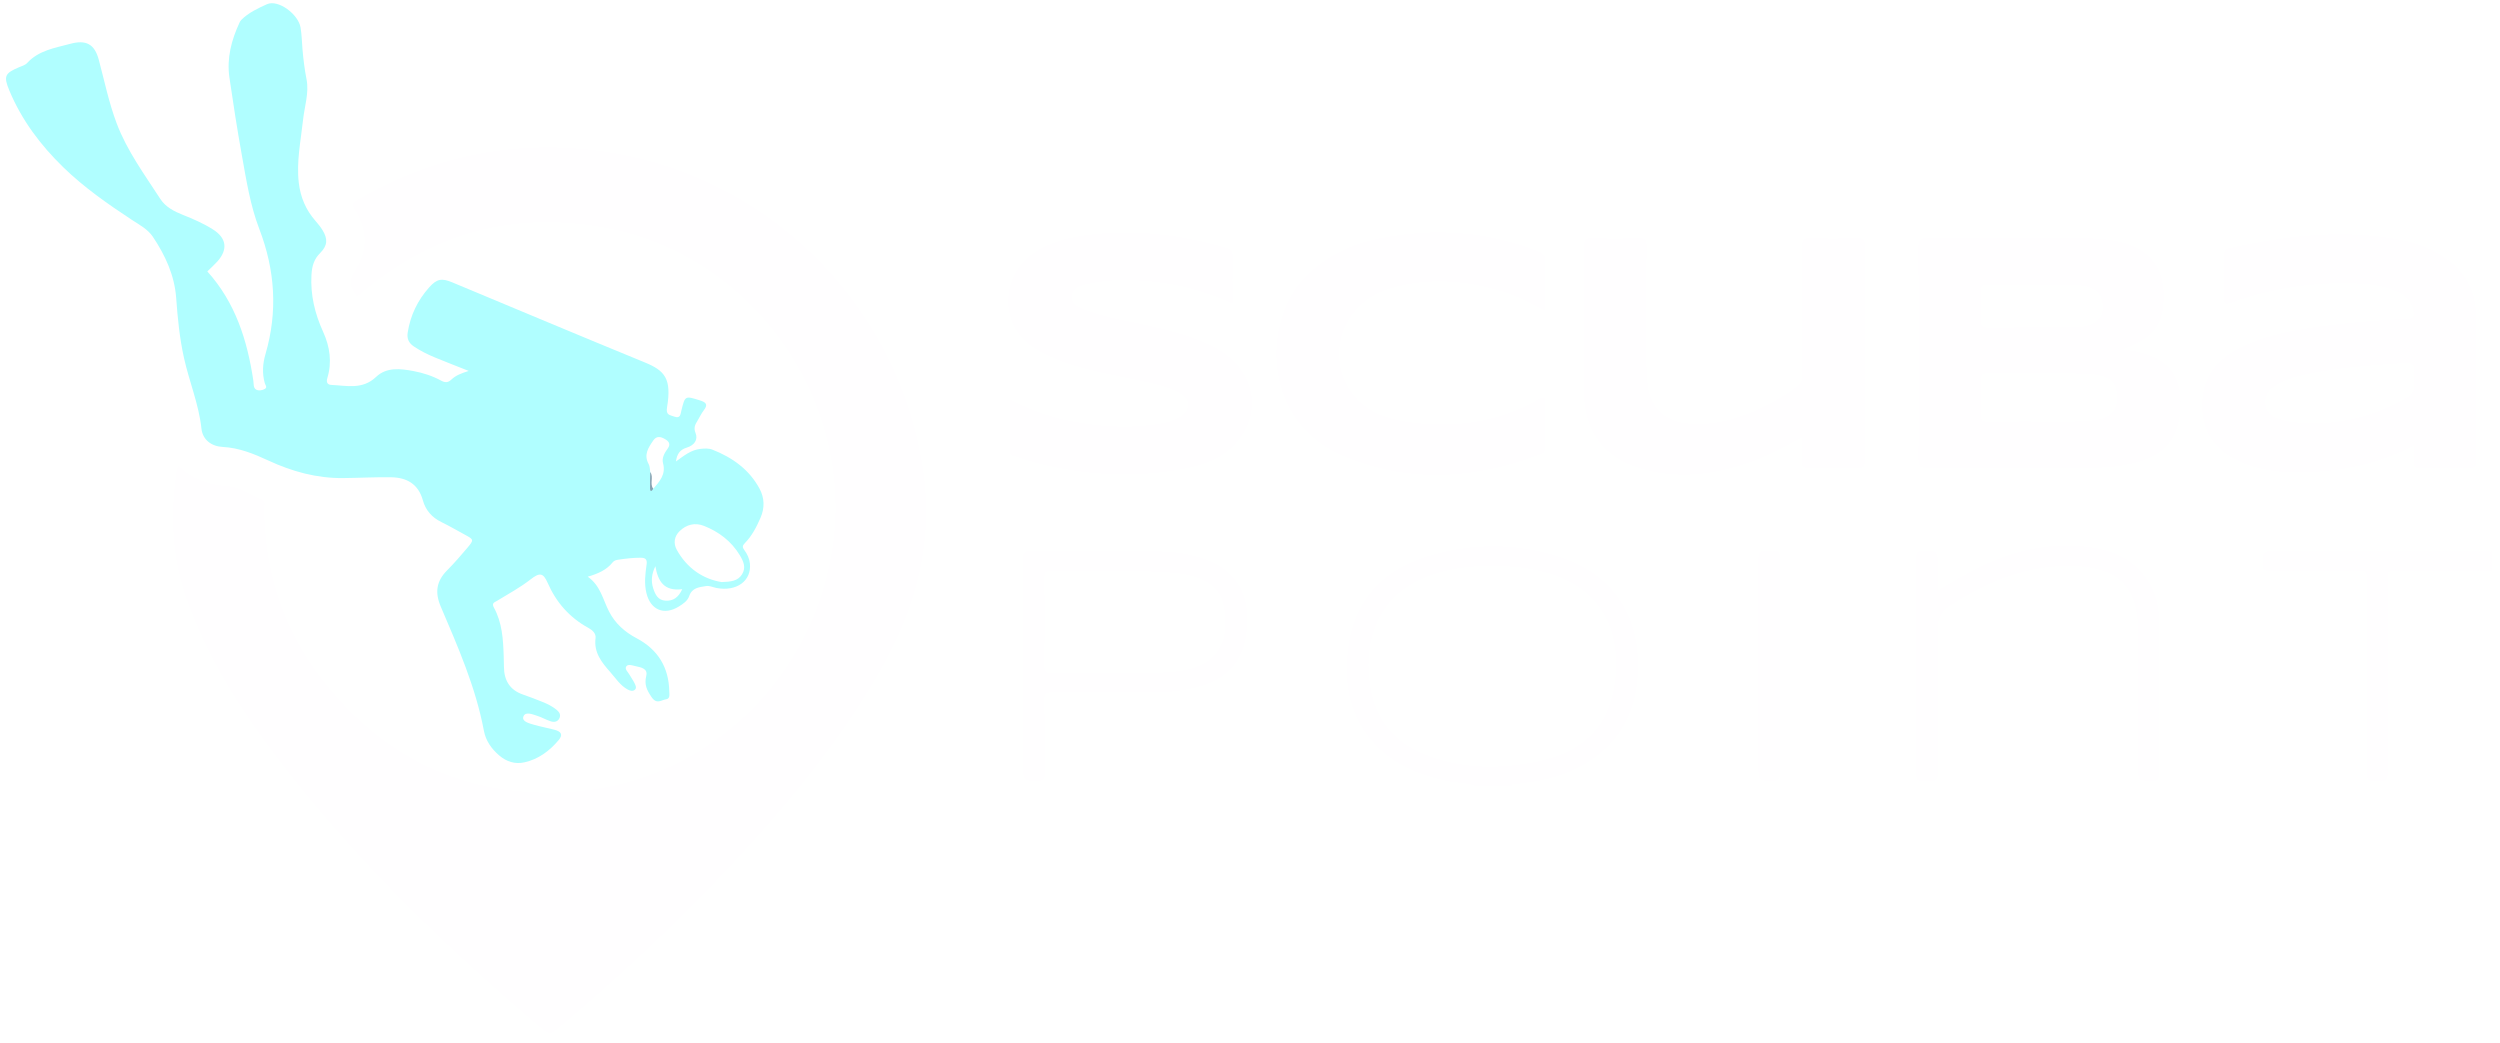
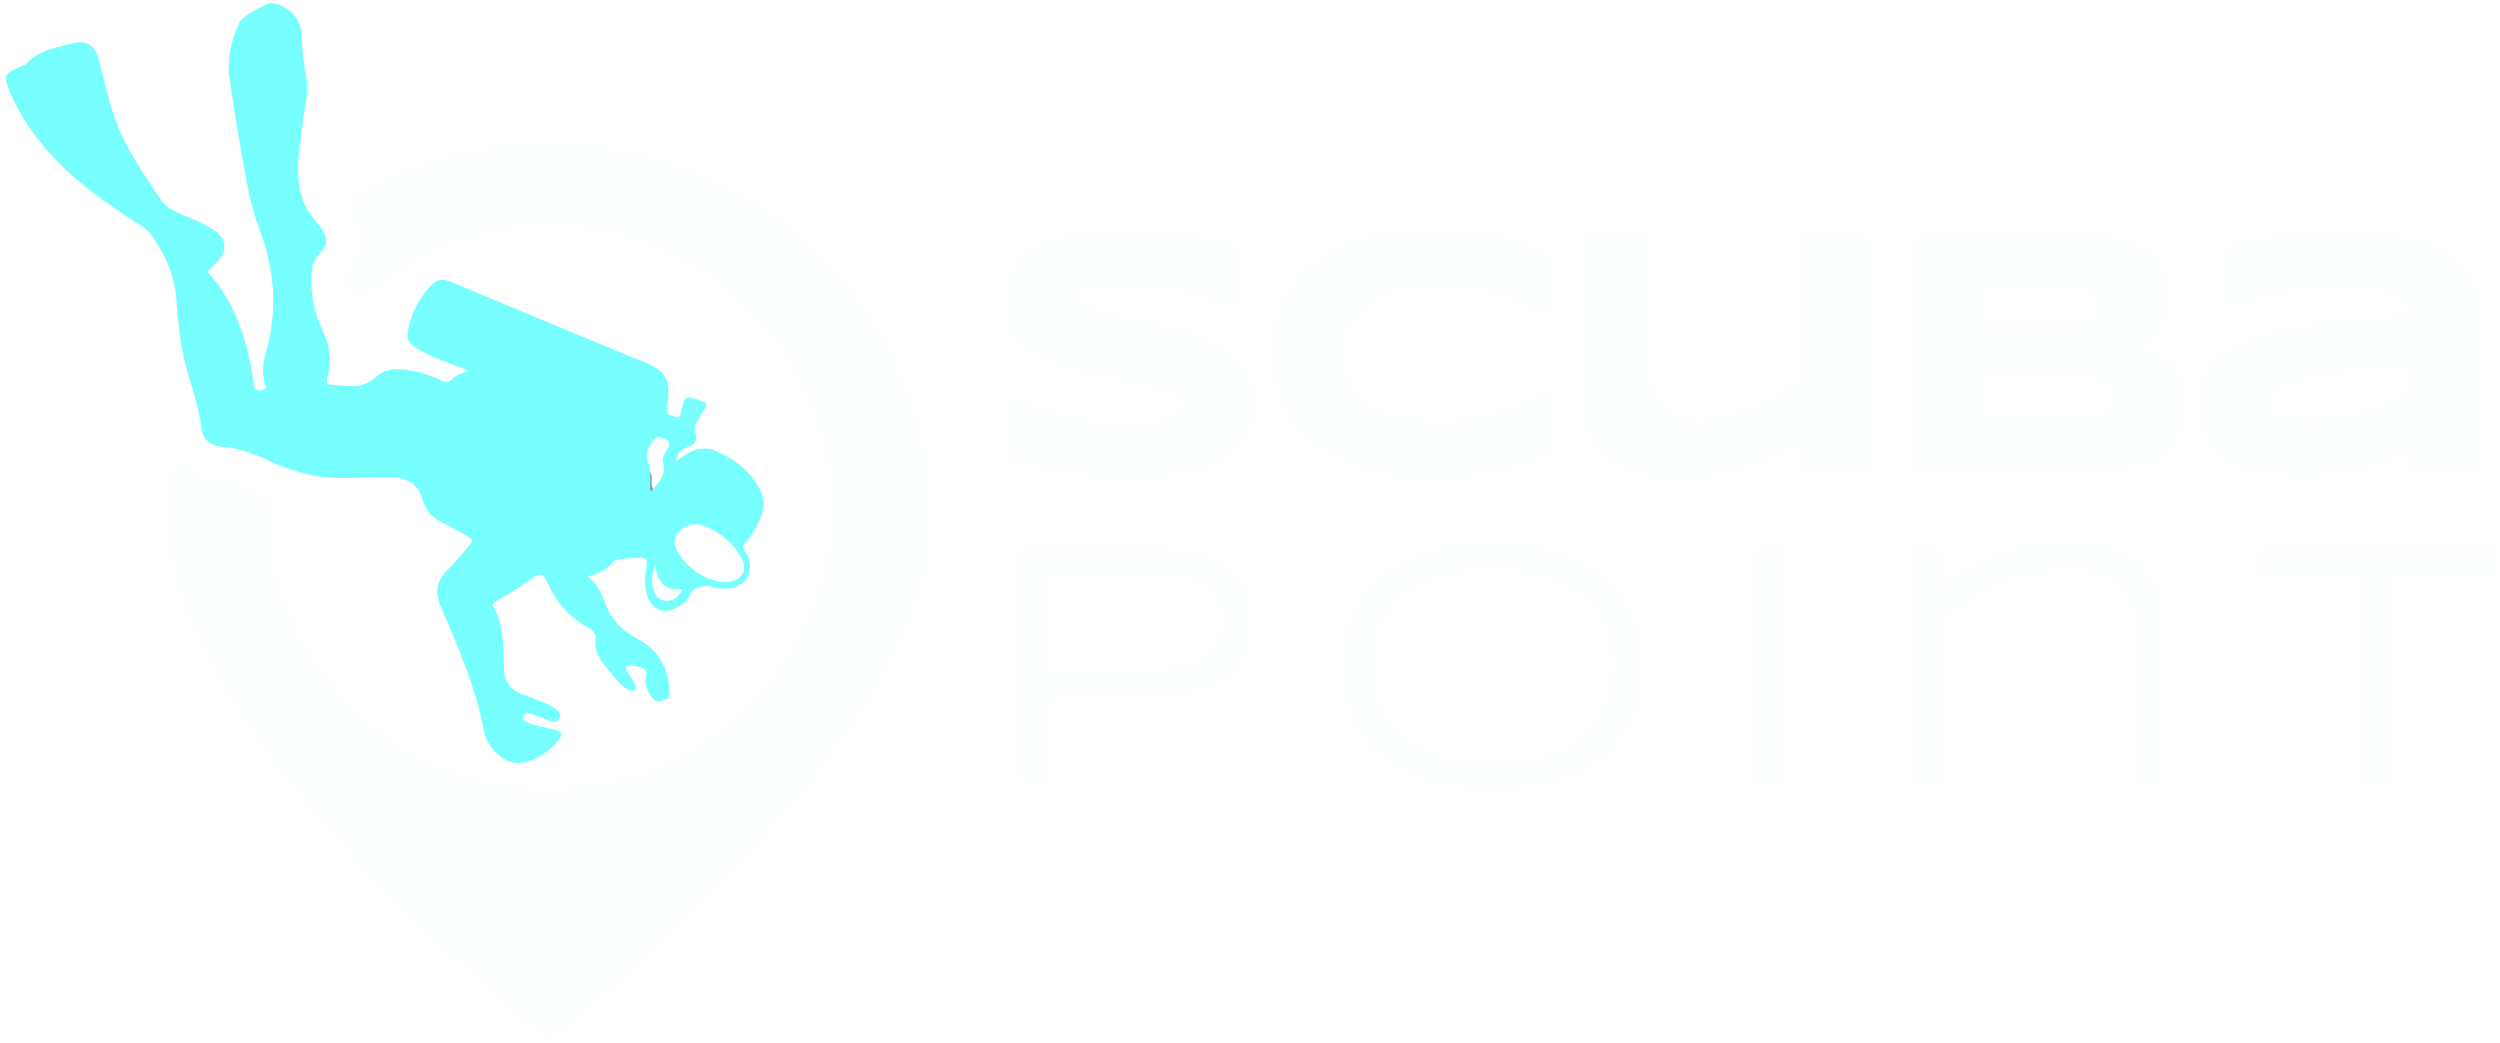
<svg xmlns="http://www.w3.org/2000/svg" version="1.1" id="Layer_1" x="0px" y="0px" viewBox="0 0 365.354 152.296" style="enable-background:new 0 0 365.354 152.296;" xml:space="preserve">
  <g>
-     <path style="fill:#FFFEFF;" d="M215.644,114.858c-1.293-0.52-2.693-0.429-4.032-0.703c-3.65-0.746-7.044-2.019-9.83-4.579   c-3.945-3.625-5.266-8.268-4.902-13.439c0.54-7.663,4.502-12.614,11.881-14.863c6.346-1.933,12.763-1.933,19.07,0.084   c8.513,2.723,12.345,9.565,11.424,18.368c-0.792,7.566-6.051,12.767-14.423,14.379c-1.289,0.248-2.603,0.365-3.906,0.543   c-0.405,0.166-0.83,0.052-1.244,0.086c-1.105,0.07-2.221-0.147-3.319,0.124C216.123,114.858,215.884,114.858,215.644,114.858z    M211.099,83.468c-4.692,1.179-8.421,3.552-10.193,8.317c-0.882,2.37-1.05,4.835-0.822,7.313c0.478,5.198,3.001,9.038,7.893,11.055   c5.454,2.249,11.122,2.32,16.808,1.121c7.106-1.499,10.842-5.633,11.358-12.829c0.49-6.828-2.413-12.344-9.549-14.592   c-2.732-0.86-5.534-1.141-8.377-1.153C215.815,82.681,213.434,82.882,211.099,83.468z" />
-     <path style="fill:#FFFEFF;" d="M363.996,80.59c0.081-0.003,0.163-0.007,0.244-0.01c0,0.959,0,1.918,0,2.877   c-5.099,0.021-10.197,0.043-15.296,0.064c0.078-0.83,0.764-0.644,1.23-0.658c2.066-0.06,4.134-0.022,6.201-0.026   c1.869-0.003,3.738-0.027,5.605,0.01c1.002,0.019,1.749-0.142,1.677-1.387C363.639,81.139,363.769,80.835,363.996,80.59z" />
-     <path style="fill:#FFFEFF;" d="M216.363,114.858c1.098-0.514,2.249-0.143,3.374-0.202c0.064,0.051,0.082,0.098,0.056,0.141   c-0.025,0.041-0.05,0.061-0.074,0.061C218.6,114.858,217.481,114.858,216.363,114.858z" />
-     <path style="fill:#FFFEFF;" d="M219.718,114.858c0.001-0.068,0.007-0.135,0.018-0.202c0.396-0.002,0.793-0.005,1.189-0.007   c-0.017,0.069-0.02,0.139-0.009,0.209C220.517,114.858,220.118,114.858,219.718,114.858z" />
-     <path style="fill:#FFFEFF;" d="M26.035,68.023c2.006,1.97,4.341,2.828,7.046,3.004c1.888,0.123,3.51,1.252,5.22,2.007   c0.579,0.255,0.307,0.766,0.309,1.156c0.051,9.154,2.663,17.512,8.215,24.779c8.966,11.736,20.937,17.513,35.721,16.817   c19.632-0.924,35.604-15.322,38.976-34.791c3.798-21.932-11.169-43.629-33.002-47.71c-13.144-2.456-24.919,0.606-35.24,9.15   c-0.338,0.28-0.677,0.557-1.018,0.833c-0.027,0.022-0.071,0.024-0.107,0.036c-1.187-1.708-1.192-2.252-0.168-3.908   c1.799-2.907,1.7-5.834-0.088-8.689c-0.469-0.749-0.43-1.044,0.358-1.5c10.864-6.288,22.511-8.789,34.976-7.203   c24.323,3.095,43.55,21.781,47.527,45.768c1.774,10.703-0.6,20.393-5.81,29.65c-4.566,8.112-10.134,15.492-16.226,22.49   c-9.616,11.047-20.175,21.128-31.38,30.549c-0.829,0.697-1.268,0.619-2.034-0.029c-14.483-12.26-28.064-25.399-39.493-40.619   c-5.119-6.818-9.584-14.022-12.484-22.118c-2.184-6.097-2.462-12.312-1.544-18.645C25.834,68.749,25.931,68.454,26.035,68.023z" />
-     <path style="fill:#FFFEFF;" d="M263.378,63.891c-2.434,1.296-4.647,2.545-7.03,3.432c-5.555,2.067-11.209,2.844-16.976,1.01   c-5.115-1.627-7.863-5.497-7.869-10.864c-0.008-7.148,0.012-14.296-0.02-21.443c-0.004-0.886,0.14-1.256,1.15-1.219   c2.313,0.085,4.631,0.067,6.945,0.006c0.85-0.022,1.055,0.234,1.05,1.062c-0.035,5.91-0.031,11.82-0.008,17.73   c0.004,1.034,0.076,2.08,0.249,3.098c0.538,3.17,2.614,4.9,5.939,5.202c3.441,0.313,6.628-0.547,9.735-1.884   c2.094-0.901,4.036-2.062,5.896-3.379c0.682-0.483,0.966-1.002,0.96-1.865c-0.04-6.229-0.001-12.459-0.044-18.688   c-0.007-0.951,0.167-1.317,1.212-1.28c2.353,0.083,4.711,0.051,7.066,0.011c0.688-0.012,0.868,0.202,0.867,0.875   c-0.019,10.622-0.019,21.244-0.001,31.865c0.001,0.61-0.135,0.82-0.783,0.81c-2.515-0.038-5.031-0.034-7.545-0.002   c-0.623,0.008-0.835-0.164-0.807-0.803C263.414,66.41,263.378,65.253,263.378,63.891z" />
-     <path style="fill:#FFFEFF;" d="M180.133,44.35c-3.818-1.688-7.594-2.793-11.541-3.186c-3.222-0.321-6.457-0.394-9.649,0.327   c-1.019,0.23-2.163,0.517-2.294,1.757c-0.138,1.312,1.052,1.695,1.99,2.055c3.177,1.218,6.556,1.655,9.848,2.431   c3.184,0.75,6.333,1.593,9.234,3.158c5.354,2.887,6.843,8.808,3.355,13.318c-1.833,2.37-4.407,3.522-7.22,4.121   c-7.345,1.564-14.662,1.228-21.927-0.57c-1.234-0.305-2.443-0.711-3.657-1.091c-0.318-0.1-0.704-0.138-0.701-0.655   c0.016-2.5,0.007-5,0.007-7.662c2.86,1.527,5.736,2.553,8.748,3.157c4.453,0.893,8.932,1.165,13.435,0.371   c0.826-0.146,1.624-0.389,2.378-0.767c0.79-0.396,1.438-0.96,1.491-1.877c0.056-0.962-0.648-1.495-1.413-1.904   c-1.709-0.913-3.594-1.275-5.46-1.682c-3.695-0.806-7.444-1.387-11.03-2.645c-1.732-0.608-3.397-1.347-4.922-2.399   c-5.076-3.499-4.194-10.685,0.253-13.625c2.426-1.604,5.155-2.295,7.98-2.65c6.833-0.858,13.517-0.045,20.1,1.875   c0.785,0.229,1.047,0.556,1.02,1.388C180.086,39.784,180.133,41.979,180.133,44.35z" />
-     <path style="fill:#FFFEFF;" d="M225.831,45.377c-2.155-1.083-4.142-2.159-6.308-2.811c-5.547-1.668-11.164-2.072-16.724-0.291   c-6.711,2.15-9.234,9.937-5.096,15.329c1.949,2.539,4.763,3.56,7.774,4.019c6.775,1.034,13.277,0.199,19.311-3.226   c0.966-0.548,1.083-0.313,1.058,0.653c-0.052,2.076-0.021,4.154-0.012,6.231c0.002,0.456-0.007,0.812-0.558,1.027   c-9.547,3.722-19.201,4.361-28.78,0.405c-12.272-5.067-11.892-19.843-5.874-26.095c3.054-3.173,6.832-4.936,11.045-5.783   c7.923-1.592,15.696-1.065,23.252,1.958c0.714,0.286,0.947,0.634,0.93,1.39C225.799,40.527,225.831,42.872,225.831,45.377z" />
-     <path style="fill:#FFFEFF;" d="M149.534,97.257c0-5.231,0.021-10.462-0.021-15.692c-0.007-0.856,0.247-1.05,1.067-1.044   c6.307,0.046,12.614,0.028,18.921,0.068c2.039,0.013,4.043,0.341,6.001,0.939c5.153,1.576,7.25,5.229,6.694,10.658   c-0.496,4.842-3.237,7.489-8.442,8.502c-1.724,0.336-3.468,0.515-5.231,0.51c-4.95-0.013-9.901,0.018-14.851-0.025   c-0.852-0.007-1.053,0.231-1.042,1.061c0.047,3.633-0.005,7.267,0.04,10.9c0.01,0.806-0.238,0.993-1.006,0.984   c-2.129-0.025-2.13,0.01-2.13-2.128C149.534,107.079,149.534,102.168,149.534,97.257z M169.131,98.305   c1.193-0.022,2.397-0.102,3.574-0.29c5.792-0.928,6.967-4.836,6.164-9.384c-0.336-1.906-1.497-3.215-3.273-3.976   c-1.371-0.587-2.815-0.853-4.293-0.968c-5.941-0.466-11.893-0.115-17.838-0.245c-0.73-0.016-0.831,0.272-0.828,0.901   c0.023,4.353,0.031,8.707-0.006,13.06c-0.006,0.739,0.182,0.945,0.925,0.933c2.795-0.044,5.59-0.018,8.386-0.018   C164.339,98.318,166.736,98.349,169.131,98.305z" />
-     <path style="fill:#FFFEFF;" d="M283.192,86.3c2.102-1.188,4.007-2.405,6.043-3.389c4.87-2.356,9.955-3.617,15.391-3.042   c3.605,0.381,6.849,1.531,9.049,4.662c1.307,1.86,1.848,3.98,1.858,6.209c0.036,7.431-0.006,14.862,0.038,22.293   c0.006,0.957-0.315,1.109-1.161,1.087c-1.939-0.051-1.94-0.009-1.94-1.938c0-6.712,0.035-13.424-0.01-20.136   c-0.042-6.257-2.908-9.076-9.152-9.322c-6.799-0.268-12.697,2.139-18.266,5.762c-1.442,0.938-1.919,1.989-1.893,3.692   c0.103,6.87,0.022,13.743,0.065,20.614c0.006,1.002-0.159,1.529-1.28,1.317c-0.309-0.058-0.643-0.048-0.956-0.001   c-0.768,0.116-0.92-0.226-0.918-0.938c0.021-10.587,0.02-21.174,0.002-31.762c-0.001-0.644,0.126-0.883,0.836-0.889   c2.294-0.017,2.294-0.051,2.294,2.196C283.192,83.861,283.192,85.006,283.192,86.3z" />
-     <path style="fill:#FFFEFF;" d="M363.996,80.59c0.027,2.63,0.027,2.63-2.606,2.63c-3.754,0-7.508-0.008-11.261,0.011   c-0.399,0.002-0.896-0.228-1.185,0.289c-0.001,9.741-0.018,19.483,0.02,29.224c0.004,1.046-0.198,1.579-1.338,1.36   c-0.154-0.03-0.322-0.027-0.478,0c-0.967,0.164-1.294-0.168-1.272-1.203c0.071-3.352,0.027-6.707,0.027-10.06   c0-6.108-0.019-12.217,0.022-18.325c0.006-0.883-0.191-1.134-1.105-1.123c-4.39,0.054-8.782,0.003-13.172,0.044   c-0.8,0.007-0.995-0.225-0.982-0.998c0.033-1.898-0.007-1.899,1.84-1.899c10.059,0,20.118-0.001,30.177,0.002   C363.121,80.541,363.559,80.573,363.996,80.59z" />
-     <path style="fill:#FFFEFF;" d="M260.107,97.261c0,5.231-0.026,10.462,0.024,15.692c0.009,0.967-0.28,1.2-1.202,1.169   c-1.943-0.064-1.944-0.014-1.944-1.959c0-10.102,0.021-20.205-0.029-30.307c-0.006-1.135,0.333-1.49,1.388-1.324   c0.234,0.037,0.483,0.036,0.717,0c0.828-0.127,1.074,0.186,1.067,1.036C260.087,86.799,260.107,92.03,260.107,97.261z" />
-     <path style="fill:#B0FEFF;" d="M30.301,39.668c4.105,4.552,5.847,10.08,6.724,15.975c0.067,0.449-0.029,1.055,0.419,1.298   c0.364,0.197,0.895,0.114,1.274-0.112c0.388-0.23,0.048-0.577-0.027-0.851c-0.395-1.428-0.304-2.819,0.11-4.24   c1.806-6.188,1.406-12.25-0.904-18.27c-1.33-3.466-1.901-7.159-2.556-10.804c-0.677-3.767-1.264-7.552-1.814-11.34   c-0.408-2.814,0.291-5.464,1.471-8.006c0.067-0.143,0.147-0.291,0.257-0.402c1.061-1.068,2.469-1.716,3.754-2.297   c1.656-0.749,4.589,1.475,4.913,3.391c0.179,1.058,0.194,2.143,0.286,3.215c0.126,1.465,0.304,2.913,0.59,4.367   c0.39,1.979-0.298,3.956-0.511,5.934c-0.328,3.046-0.978,6.068-0.625,9.161c0.242,2.121,1.03,3.996,2.45,5.604   c0.368,0.416,0.721,0.857,1.013,1.328c0.802,1.293,0.752,2.269-0.328,3.348c-0.912,0.911-1.205,1.906-1.278,3.193   c-0.167,2.96,0.497,5.684,1.706,8.339c0.988,2.169,1.314,4.434,0.612,6.755c-0.199,0.656,0.053,0.975,0.592,0.999   c2.253,0.101,4.539,0.726,6.534-1.172c1.518-1.444,3.54-1.216,5.466-0.853c1.418,0.267,2.78,0.71,4.048,1.403   c0.559,0.305,0.996,0.313,1.493-0.163c0.63-0.603,1.452-0.922,2.531-1.26c-1.805-0.716-3.384-1.323-4.946-1.97   c-1.067-0.442-2.102-0.955-3.068-1.602c-0.744-0.498-1.046-1.134-0.905-2.037c0.393-2.519,1.455-4.717,3.141-6.605   c1.118-1.252,1.834-1.37,3.368-0.73c9.374,3.907,18.734,7.846,28.131,11.697c2.941,1.205,3.957,2.381,3.263,6.552   c-0.19,1.143,0.351,1.116,1.023,1.36c0.934,0.34,0.926-0.292,1.071-0.881c0.54-2.196,0.538-2.151,2.683-1.488   c0.948,0.293,1.248,0.618,0.57,1.485c-0.365,0.467-0.602,1.032-0.921,1.537c-0.347,0.548-0.558,1.014-0.265,1.746   c0.396,0.988-0.164,1.805-1.304,2.151c-0.96,0.292-1.41,0.914-1.557,2.016c1.174-0.845,2.187-1.682,3.558-1.836   c0.611-0.069,1.225-0.106,1.775,0.111c2.896,1.141,5.342,2.869,6.864,5.666c0.744,1.367,0.796,2.82,0.169,4.271   c-0.589,1.361-1.263,2.676-2.316,3.741c-0.355,0.359-0.352,0.596-0.06,0.992c0.427,0.577,0.739,1.231,0.817,1.966   c0.269,2.538-1.95,4.148-4.906,3.574c-0.504-0.098-0.979-0.362-1.516-0.273c-1.012,0.169-2.034,0.226-2.46,1.487   c-0.226,0.668-0.883,1.117-1.503,1.5c-2.162,1.337-4.138,0.505-4.738-1.964c-0.339-1.396-0.174-2.779,0.025-4.162   c0.103-0.719-0.112-1.004-0.875-1.005c-1.085-0.001-2.151,0.122-3.216,0.28c-0.31,0.046-0.641,0.109-0.857,0.381   c-0.882,1.111-2.104,1.662-3.65,2.111c1.862,1.3,2.213,3.348,3.111,5.09c0.908,1.761,2.296,2.992,4.056,3.922   c3.073,1.624,4.68,4.234,4.745,7.738c0.008,0.438,0.157,1.083-0.47,1.167c-0.688,0.093-1.356,0.804-2.123-0.328   c-0.703-1.037-1.079-1.837-0.771-3.09c0.264-1.075-0.765-1.25-1.534-1.418c-0.45-0.098-1.092-0.348-1.366,0.004   c-0.315,0.404,0.234,0.844,0.455,1.245c0.23,0.419,0.527,0.803,0.732,1.232c0.147,0.307,0.366,0.713,0.016,0.987   c-0.299,0.234-0.691,0.116-1.019-0.063c-1.085-0.594-1.737-1.631-2.524-2.522c-1.25-1.417-2.442-2.858-2.17-4.978   c0.088-0.682-0.446-1.175-1.035-1.496c-2.764-1.511-4.714-3.726-5.977-6.616c-0.638-1.461-1.175-1.499-2.462-0.494   c-1.546,1.207-3.269,2.138-4.936,3.156c-0.338,0.206-0.812,0.307-0.45,0.965c1.21,2.2,1.359,4.637,1.436,7.08   c0.016,0.519,0.035,1.038,0.037,1.557c0.008,2.013,0.852,3.434,2.825,4.102c0.942,0.319,1.869,0.687,2.794,1.055   c0.742,0.295,1.457,0.65,2.08,1.161c0.402,0.33,0.655,0.736,0.397,1.253c-0.261,0.521-0.781,0.579-1.248,0.43   c-0.68-0.216-1.308-0.594-1.988-0.806c-0.695-0.216-1.743-0.689-2.023,0.123c-0.245,0.711,0.861,0.979,1.523,1.175   c0.992,0.293,2.018,0.469,3.019,0.735c1.031,0.275,1.263,0.745,0.616,1.515c-1.331,1.585-2.966,2.802-5.025,3.254   c-1.36,0.299-2.612-0.109-3.675-1.022c-1.122-0.963-1.951-2.14-2.225-3.598c-1.194-6.361-3.783-12.24-6.298-18.133   c-0.898-2.103-0.637-3.738,0.93-5.318c1.038-1.047,2.01-2.164,2.961-3.292c0.968-1.148,0.934-1.202-0.336-1.889   c-1.157-0.625-2.293-1.292-3.474-1.868c-1.381-0.674-2.304-1.73-2.704-3.181c-0.658-2.386-2.356-3.329-4.637-3.364   c-2.349-0.036-4.7,0.097-7.05,0.118c-3.821,0.034-7.41-0.954-10.853-2.548c-2.14-0.991-4.298-1.878-6.71-2.003   c-1.666-0.087-2.931-1.064-3.104-2.667c-0.385-3.57-1.779-6.859-2.548-10.315c-0.644-2.894-0.932-5.823-1.145-8.769   c-0.24-3.317-1.587-6.233-3.401-8.951c-0.749-1.122-1.96-1.747-3.055-2.468c-3.537-2.331-7.006-4.745-10.054-7.71   c-3.322-3.233-6.065-6.88-7.862-11.181c-0.887-2.123-0.683-2.547,1.416-3.434c0.402-0.17,0.883-0.298,1.158-0.6   c1.708-1.869,4.076-2.212,6.329-2.82c2.285-0.616,3.535,0.022,4.153,2.321c0.836,3.113,1.473,6.275,2.618,9.307   c1.526,4.04,4.073,7.48,6.386,11.054c0.75,1.158,1.997,1.807,3.28,2.316c1.52,0.603,3.018,1.254,4.406,2.132   c1.977,1.25,2.22,2.919,0.652,4.674C31.323,38.706,30.815,39.159,30.301,39.668z M108.442,83.935   c0.622-0.999,0.207-1.91-0.323-2.788c-1.242-2.059-3.067-3.439-5.263-4.302c-1.285-0.505-2.538-0.196-3.531,0.768   c-0.799,0.776-0.942,1.802-0.413,2.751c1.506,2.705,3.839,4.258,6.546,4.701C106.845,85.02,107.838,84.903,108.442,83.935z    M95.111,70.743c0.026,0.26-0.19,0.683,0.356,0.687c0.932-1.073,1.878-2.094,1.427-3.752c-0.198-0.726,0.214-1.495,0.671-2.103   c0.537-0.715,0.124-1.119-0.415-1.426c-0.566-0.322-1.191-0.491-1.671,0.208c-0.727,1.058-1.441,2.1-0.68,3.471   c0.182,0.328,0.16,0.769,0.231,1.158C95.181,69.568,95.052,70.161,95.111,70.743z M95.778,82.745   c-0.536,1.089-0.672,2.147-0.314,3.244c0.294,0.901,0.691,1.736,1.807,1.796c1.108,0.059,1.872-0.461,2.434-1.682   C97.021,86.447,96.147,84.912,95.778,82.745z" />
+     <path style="fill:#FBFFFF;" d="M215.644,114.858c-1.293-0.52-2.693-0.429-4.032-0.703c-3.65-0.746-7.044-2.019-9.83-4.579   c-3.945-3.625-5.266-8.268-4.902-13.439c0.54-7.663,4.502-12.614,11.881-14.863c6.346-1.933,12.763-1.933,19.07,0.084   c8.513,2.723,12.345,9.565,11.424,18.368c-0.792,7.566-6.051,12.767-14.423,14.379c-1.289,0.248-2.603,0.365-3.906,0.543   c-0.405,0.166-0.83,0.052-1.244,0.086c-1.105,0.07-2.221-0.147-3.319,0.124C216.123,114.858,215.884,114.858,215.644,114.858z    M211.099,83.468c-4.692,1.179-8.421,3.552-10.193,8.317c-0.882,2.37-1.05,4.835-0.822,7.313c0.478,5.198,3.001,9.038,7.893,11.055   c5.454,2.249,11.122,2.32,16.808,1.121c7.106-1.499,10.842-5.633,11.358-12.829c0.49-6.828-2.413-12.344-9.549-14.592   c-2.732-0.86-5.534-1.141-8.377-1.153C215.815,82.681,213.434,82.882,211.099,83.468z" />
+     <path style="fill:#FBFFFF;" d="M363.996,80.59c0.081-0.003,0.163-0.007,0.244-0.01c0,0.959,0,1.918,0,2.877   c-5.099,0.021-10.197,0.043-15.296,0.064c0.078-0.83,0.764-0.644,1.23-0.658c2.066-0.06,4.134-0.022,6.201-0.026   c1.869-0.003,3.738-0.027,5.605,0.01c1.002,0.019,1.749-0.142,1.677-1.387C363.639,81.139,363.769,80.835,363.996,80.59z" />
+     <path style="fill:#FBFFFF;" d="M216.363,114.858c1.098-0.514,2.249-0.143,3.374-0.202c0.064,0.051,0.082,0.098,0.056,0.141   c-0.025,0.041-0.05,0.061-0.074,0.061C218.6,114.858,217.481,114.858,216.363,114.858z" />
+     <path style="fill:#FBFFFF;" d="M219.718,114.858c0.001-0.068,0.007-0.135,0.018-0.202c0.396-0.002,0.793-0.005,1.189-0.007   c-0.017,0.069-0.02,0.139-0.009,0.209C220.517,114.858,220.118,114.858,219.718,114.858z" />
+     <path style="fill:#FBFFFF;" d="M26.035,68.023c2.006,1.97,4.341,2.828,7.046,3.004c1.888,0.123,3.51,1.252,5.22,2.007   c0.579,0.255,0.307,0.766,0.309,1.156c0.051,9.154,2.663,17.512,8.215,24.779c8.966,11.736,20.937,17.513,35.721,16.817   c19.632-0.924,35.604-15.322,38.976-34.791c3.798-21.932-11.169-43.629-33.002-47.71c-13.144-2.456-24.919,0.606-35.24,9.15   c-0.338,0.28-0.677,0.557-1.018,0.833c-0.027,0.022-0.071,0.024-0.107,0.036c-1.187-1.708-1.192-2.252-0.168-3.908   c1.799-2.907,1.7-5.834-0.088-8.689c-0.469-0.749-0.43-1.044,0.358-1.5c10.864-6.288,22.511-8.789,34.976-7.203   c24.323,3.095,43.55,21.781,47.527,45.768c1.774,10.703-0.6,20.393-5.81,29.65c-4.566,8.112-10.134,15.492-16.226,22.49   c-9.616,11.047-20.175,21.128-31.38,30.549c-0.829,0.697-1.268,0.619-2.034-0.029c-14.483-12.26-28.064-25.399-39.493-40.619   c-5.119-6.818-9.584-14.022-12.484-22.118c-2.184-6.097-2.462-12.312-1.544-18.645C25.834,68.749,25.931,68.454,26.035,68.023z" />
+     <path style="fill:#FBFFFF;" d="M263.378,63.891c-2.434,1.296-4.647,2.545-7.03,3.432c-5.555,2.067-11.209,2.844-16.976,1.01   c-5.115-1.627-7.863-5.497-7.869-10.864c-0.008-7.148,0.012-14.296-0.02-21.443c-0.004-0.886,0.14-1.256,1.15-1.219   c2.313,0.085,4.631,0.067,6.945,0.006c0.85-0.022,1.055,0.234,1.05,1.062c-0.035,5.91-0.031,11.82-0.008,17.73   c0.004,1.034,0.076,2.08,0.249,3.098c0.538,3.17,2.614,4.9,5.939,5.202c3.441,0.313,6.628-0.547,9.735-1.884   c2.094-0.901,4.036-2.062,5.896-3.379c0.682-0.483,0.966-1.002,0.96-1.865c-0.04-6.229-0.001-12.459-0.044-18.688   c-0.007-0.951,0.167-1.317,1.212-1.28c2.353,0.083,4.711,0.051,7.066,0.011c0.688-0.012,0.868,0.202,0.867,0.875   c-0.019,10.622-0.019,21.244-0.001,31.865c0.001,0.61-0.135,0.82-0.783,0.81c-2.515-0.038-5.031-0.034-7.545-0.002   c-0.623,0.008-0.835-0.164-0.807-0.803C263.414,66.41,263.378,65.253,263.378,63.891z" />
+     <path style="fill:#FBFFFF;" d="M180.133,44.35c-3.818-1.688-7.594-2.793-11.541-3.186c-3.222-0.321-6.457-0.394-9.649,0.327   c-1.019,0.23-2.163,0.517-2.294,1.757c-0.138,1.312,1.052,1.695,1.99,2.055c3.177,1.218,6.556,1.655,9.848,2.431   c3.184,0.75,6.333,1.593,9.234,3.158c5.354,2.887,6.843,8.808,3.355,13.318c-1.833,2.37-4.407,3.522-7.22,4.121   c-7.345,1.564-14.662,1.228-21.927-0.57c-1.234-0.305-2.443-0.711-3.657-1.091c-0.318-0.1-0.704-0.138-0.701-0.655   c0.016-2.5,0.007-5,0.007-7.662c2.86,1.527,5.736,2.553,8.748,3.157c4.453,0.893,8.932,1.165,13.435,0.371   c0.826-0.146,1.624-0.389,2.378-0.767c0.79-0.396,1.438-0.96,1.491-1.877c0.056-0.962-0.648-1.495-1.413-1.904   c-1.709-0.913-3.594-1.275-5.46-1.682c-3.695-0.806-7.444-1.387-11.03-2.645c-1.732-0.608-3.397-1.347-4.922-2.399   c-5.076-3.499-4.194-10.685,0.253-13.625c2.426-1.604,5.155-2.295,7.98-2.65c6.833-0.858,13.517-0.045,20.1,1.875   c0.785,0.229,1.047,0.556,1.02,1.388C180.086,39.784,180.133,41.979,180.133,44.35z" />
+     <path style="fill:#FBFFFF;" d="M225.831,45.377c-2.155-1.083-4.142-2.159-6.308-2.811c-5.547-1.668-11.164-2.072-16.724-0.291   c-6.711,2.15-9.234,9.937-5.096,15.329c1.949,2.539,4.763,3.56,7.774,4.019c6.775,1.034,13.277,0.199,19.311-3.226   c0.966-0.548,1.083-0.313,1.058,0.653c-0.052,2.076-0.021,4.154-0.012,6.231c0.002,0.456-0.007,0.812-0.558,1.027   c-9.547,3.722-19.201,4.361-28.78,0.405c-12.272-5.067-11.892-19.843-5.874-26.095c3.054-3.173,6.832-4.936,11.045-5.783   c7.923-1.592,15.696-1.065,23.252,1.958c0.714,0.286,0.947,0.634,0.93,1.39C225.799,40.527,225.831,42.872,225.831,45.377z" />
+     <path style="fill:#FBFFFF;" d="M149.534,97.257c0-5.231,0.021-10.462-0.021-15.692c-0.007-0.856,0.247-1.05,1.067-1.044   c6.307,0.046,12.614,0.028,18.921,0.068c2.039,0.013,4.043,0.341,6.001,0.939c5.153,1.576,7.25,5.229,6.694,10.658   c-0.496,4.842-3.237,7.489-8.442,8.502c-1.724,0.336-3.468,0.515-5.231,0.51c-4.95-0.013-9.901,0.018-14.851-0.025   c-0.852-0.007-1.053,0.231-1.042,1.061c0.047,3.633-0.005,7.267,0.04,10.9c0.01,0.806-0.238,0.993-1.006,0.984   c-2.129-0.025-2.13,0.01-2.13-2.128C149.534,107.079,149.534,102.168,149.534,97.257z M169.131,98.305   c1.193-0.022,2.397-0.102,3.574-0.29c5.792-0.928,6.967-4.836,6.164-9.384c-0.336-1.906-1.497-3.215-3.273-3.976   c-1.371-0.587-2.815-0.853-4.293-0.968c-5.941-0.466-11.893-0.115-17.838-0.245c-0.73-0.016-0.831,0.272-0.828,0.901   c0.023,4.353,0.031,8.707-0.006,13.06c-0.006,0.739,0.182,0.945,0.925,0.933c2.795-0.044,5.59-0.018,8.386-0.018   C164.339,98.318,166.736,98.349,169.131,98.305z" />
+     <path style="fill:#FBFFFF;" d="M283.192,86.3c2.102-1.188,4.007-2.405,6.043-3.389c4.87-2.356,9.955-3.617,15.391-3.042   c3.605,0.381,6.849,1.531,9.049,4.662c1.307,1.86,1.848,3.98,1.858,6.209c0.036,7.431-0.006,14.862,0.038,22.293   c0.006,0.957-0.315,1.109-1.161,1.087c-1.939-0.051-1.94-0.009-1.94-1.938c0-6.712,0.035-13.424-0.01-20.136   c-0.042-6.257-2.908-9.076-9.152-9.322c-6.799-0.268-12.697,2.139-18.266,5.762c-1.442,0.938-1.919,1.989-1.893,3.692   c0.103,6.87,0.022,13.743,0.065,20.614c0.006,1.002-0.159,1.529-1.28,1.317c-0.309-0.058-0.643-0.048-0.956-0.001   c-0.768,0.116-0.92-0.226-0.918-0.938c0.021-10.587,0.02-21.174,0.002-31.762c-0.001-0.644,0.126-0.883,0.836-0.889   c2.294-0.017,2.294-0.051,2.294,2.196C283.192,83.861,283.192,85.006,283.192,86.3z" />
+     <path style="fill:#FBFFFF;" d="M363.996,80.59c0.027,2.63,0.027,2.63-2.606,2.63c-3.754,0-7.508-0.008-11.261,0.011   c-0.399,0.002-0.896-0.228-1.185,0.289c-0.001,9.741-0.018,19.483,0.02,29.224c0.004,1.046-0.198,1.579-1.338,1.36   c-0.154-0.03-0.322-0.027-0.478,0c-0.967,0.164-1.294-0.168-1.272-1.203c0.071-3.352,0.027-6.707,0.027-10.06   c0-6.108-0.019-12.217,0.022-18.325c0.006-0.883-0.191-1.134-1.105-1.123c-4.39,0.054-8.782,0.003-13.172,0.044   c-0.8,0.007-0.995-0.225-0.982-0.998c0.033-1.898-0.007-1.899,1.84-1.899c10.059,0,20.118-0.001,30.177,0.002   C363.121,80.541,363.559,80.573,363.996,80.59z" />
+     <path style="fill:#FBFFFF;" d="M260.107,97.261c0,5.231-0.026,10.462,0.024,15.692c0.009,0.967-0.28,1.2-1.202,1.169   c-1.943-0.064-1.944-0.014-1.944-1.959c0-10.102,0.021-20.205-0.029-30.307c-0.006-1.135,0.333-1.49,1.388-1.324   c0.234,0.037,0.483,0.036,0.717,0c0.828-0.127,1.074,0.186,1.067,1.036C260.087,86.799,260.107,92.03,260.107,97.261z" />
+     <path style="fill:#77FFFF;" d="M30.301,39.668c4.105,4.552,5.847,10.08,6.724,15.975c0.067,0.449-0.029,1.055,0.419,1.298   c0.364,0.197,0.895,0.114,1.274-0.112c0.388-0.23,0.048-0.577-0.027-0.851c-0.395-1.428-0.304-2.819,0.11-4.24   c1.806-6.188,1.406-12.25-0.904-18.27c-1.33-3.466-1.901-7.159-2.556-10.804c-0.677-3.767-1.264-7.552-1.814-11.34   c-0.408-2.814,0.291-5.464,1.471-8.006c0.067-0.143,0.147-0.291,0.257-0.402c1.061-1.068,2.469-1.716,3.754-2.297   c1.656-0.749,4.589,1.475,4.913,3.391c0.179,1.058,0.194,2.143,0.286,3.215c0.126,1.465,0.304,2.913,0.59,4.367   c0.39,1.979-0.298,3.956-0.511,5.934c-0.328,3.046-0.978,6.068-0.625,9.161c0.242,2.121,1.03,3.996,2.45,5.604   c0.368,0.416,0.721,0.857,1.013,1.328c0.802,1.293,0.752,2.269-0.328,3.348c-0.912,0.911-1.205,1.906-1.278,3.193   c-0.167,2.96,0.497,5.684,1.706,8.339c0.988,2.169,1.314,4.434,0.612,6.755c-0.199,0.656,0.053,0.975,0.592,0.999   c2.253,0.101,4.539,0.726,6.534-1.172c1.518-1.444,3.54-1.216,5.466-0.853c1.418,0.267,2.78,0.71,4.048,1.403   c0.559,0.305,0.996,0.313,1.493-0.163c0.63-0.603,1.452-0.922,2.531-1.26c-1.805-0.716-3.384-1.323-4.946-1.97   c-1.067-0.442-2.102-0.955-3.068-1.602c-0.744-0.498-1.046-1.134-0.905-2.037c0.393-2.519,1.455-4.717,3.141-6.605   c1.118-1.252,1.834-1.37,3.368-0.73c9.374,3.907,18.734,7.846,28.131,11.697c2.941,1.205,3.957,2.381,3.263,6.552   c-0.19,1.143,0.351,1.116,1.023,1.36c0.934,0.34,0.926-0.292,1.071-0.881c0.54-2.196,0.538-2.151,2.683-1.488   c0.948,0.293,1.248,0.618,0.57,1.485c-0.365,0.467-0.602,1.032-0.921,1.537c-0.347,0.548-0.558,1.014-0.265,1.746   c0.396,0.988-0.164,1.805-1.304,2.151c-0.96,0.292-1.41,0.914-1.557,2.016c1.174-0.845,2.187-1.682,3.558-1.836   c0.611-0.069,1.225-0.106,1.775,0.111c2.896,1.141,5.342,2.869,6.864,5.666c0.744,1.367,0.796,2.82,0.169,4.271   c-0.589,1.361-1.263,2.676-2.316,3.741c-0.355,0.359-0.352,0.596-0.06,0.992c0.427,0.577,0.739,1.231,0.817,1.966   c0.269,2.538-1.95,4.148-4.906,3.574c-0.504-0.098-0.979-0.362-1.516-0.273c-1.012,0.169-2.034,0.226-2.46,1.487   c-0.226,0.668-0.883,1.117-1.503,1.5c-2.162,1.337-4.138,0.505-4.738-1.964c-0.339-1.396-0.174-2.779,0.025-4.162   c0.103-0.719-0.112-1.004-0.875-1.005c-1.085-0.001-2.151,0.122-3.216,0.28c-0.31,0.046-0.641,0.109-0.857,0.381   c-0.882,1.111-2.104,1.662-3.65,2.111c1.862,1.3,2.213,3.348,3.111,5.09c0.908,1.761,2.296,2.992,4.056,3.922   c3.073,1.624,4.68,4.234,4.745,7.738c0.008,0.438,0.157,1.083-0.47,1.167c-0.688,0.093-1.356,0.804-2.123-0.328   c-0.703-1.037-1.079-1.837-0.771-3.09c0.264-1.075-0.765-1.25-1.534-1.418c-0.45-0.098-1.092-0.348-1.366,0.004   c-0.315,0.404,0.234,0.844,0.455,1.245c0.23,0.419,0.527,0.803,0.732,1.232c0.147,0.307,0.366,0.713,0.016,0.987   c-0.299,0.234-0.691,0.116-1.019-0.063c-1.085-0.594-1.737-1.631-2.524-2.522c-1.25-1.417-2.442-2.858-2.17-4.978   c0.088-0.682-0.446-1.175-1.035-1.496c-2.764-1.511-4.714-3.726-5.977-6.616c-0.638-1.461-1.175-1.499-2.462-0.494   c-1.546,1.207-3.269,2.138-4.936,3.156c-0.338,0.206-0.812,0.307-0.45,0.965c1.21,2.2,1.359,4.637,1.436,7.08   c0.016,0.519,0.035,1.038,0.037,1.557c0.008,2.013,0.852,3.434,2.825,4.102c0.942,0.319,1.869,0.687,2.794,1.055   c0.742,0.295,1.457,0.65,2.08,1.161c0.402,0.33,0.655,0.736,0.397,1.253c-0.261,0.521-0.781,0.579-1.248,0.43   c-0.68-0.216-1.308-0.594-1.988-0.806c-0.695-0.216-1.743-0.689-2.023,0.123c-0.245,0.711,0.861,0.979,1.523,1.175   c0.992,0.293,2.018,0.469,3.019,0.735c1.031,0.275,1.263,0.745,0.616,1.515c-1.331,1.585-2.966,2.802-5.025,3.254   c-1.36,0.299-2.612-0.109-3.675-1.022c-1.122-0.963-1.951-2.14-2.225-3.598c-1.194-6.361-3.783-12.24-6.298-18.133   c-0.898-2.103-0.637-3.738,0.93-5.318c1.038-1.047,2.01-2.164,2.961-3.292c0.968-1.148,0.934-1.202-0.336-1.889   c-1.157-0.625-2.293-1.292-3.474-1.868c-1.381-0.674-2.304-1.73-2.704-3.181c-0.658-2.386-2.356-3.329-4.637-3.364   c-2.349-0.036-4.7,0.097-7.05,0.118c-3.821,0.034-7.41-0.954-10.853-2.548c-2.14-0.991-4.298-1.878-6.71-2.003   c-1.666-0.087-2.931-1.064-3.104-2.667c-0.385-3.57-1.779-6.859-2.548-10.315c-0.644-2.894-0.932-5.823-1.145-8.769   c-0.24-3.317-1.587-6.233-3.401-8.951c-0.749-1.122-1.96-1.747-3.055-2.468c-3.537-2.331-7.006-4.745-10.054-7.71   c-3.322-3.233-6.065-6.88-7.862-11.181c-0.887-2.123-0.683-2.547,1.416-3.434c0.402-0.17,0.883-0.298,1.158-0.6   c1.708-1.869,4.076-2.212,6.329-2.82c2.285-0.616,3.535,0.022,4.153,2.321c0.836,3.113,1.473,6.275,2.618,9.307   c1.526,4.04,4.073,7.48,6.386,11.054c0.75,1.158,1.997,1.807,3.28,2.316c1.52,0.603,3.018,1.254,4.406,2.132   c1.977,1.25,2.22,2.919,0.652,4.674C31.323,38.706,30.815,39.159,30.301,39.668z M108.442,83.935   c0.622-0.999,0.207-1.91-0.323-2.788c-1.242-2.059-3.067-3.439-5.263-4.302c-1.285-0.505-2.538-0.196-3.531,0.768   c-0.799,0.776-0.942,1.802-0.413,2.751c1.506,2.705,3.839,4.258,6.546,4.701C106.845,85.02,107.838,84.903,108.442,83.935z    M95.111,70.743c0.026,0.26-0.19,0.683,0.356,0.687c0.932-1.073,1.878-2.094,1.427-3.752c-0.198-0.726,0.214-1.495,0.671-2.103   c0.537-0.715,0.124-1.119-0.415-1.426c-0.566-0.322-1.191-0.491-1.671,0.208c-0.727,1.058-1.441,2.1-0.68,3.471   c0.182,0.328,0.16,0.769,0.231,1.158C95.181,69.568,95.052,70.161,95.111,70.743z M95.778,82.745   c-0.536,1.089-0.672,2.147-0.314,3.244c0.294,0.901,0.691,1.736,1.807,1.796c1.108,0.059,1.872-0.461,2.434-1.682   C97.021,86.447,96.147,84.912,95.778,82.745z" />
    <path style="fill:#86A1B1;" d="M95.031,68.988c0.534,0.745-0.127,1.703,0.436,2.443c-0.246,0.4-0.459,0.487-0.47-0.097   C94.981,70.552,95.017,69.77,95.031,68.988z" />
-     <path style="fill:#FFFEFF;" d="M310.241,51.044c0.646,0.111,1.237,0.199,1.823,0.314c5.063,0.997,7.083,3.862,6.508,9.122   c-0.43,3.937-2.521,6.097-6.508,7.139c-1.939,0.507-3.92,0.729-5.922,0.731c-8.185,0.008-16.371-0.017-24.556,0.03   c-1.024,0.006-1.219-0.284-1.216-1.255c0.038-10.343,0.044-20.686-0.006-31.029c-0.005-1.104,0.315-1.291,1.331-1.286   c7.786,0.043,15.572,0.02,23.358,0.026c1.559,0.001,3.109,0.156,4.63,0.492c4.614,1.02,6.853,4.087,6.495,8.851   C315.905,47.832,314.532,49.431,310.241,51.044z M290.508,54.557c-0.753-0.012-1.059,0.15-1.026,0.983   c0.068,1.713,0.058,3.433,0.003,5.147c-0.024,0.752,0.215,0.941,0.945,0.932c3.311-0.037,6.623-0.016,9.935-0.016   c1.953,0,3.908,0.055,5.854-0.199c2.031-0.265,3.068-1.218,3.167-2.932c0.14-2.421-0.918-3.55-3.563-3.774   c-2.588-0.22-5.183-0.089-7.415-0.124C295.535,54.572,293.021,54.597,290.508,54.557z M290.508,41.612   c-0.752-0.015-1.069,0.148-1.025,0.982c0.072,1.392,0.085,2.795-0.003,4.185c-0.061,0.952,0.306,1.106,1.156,1.097   c4.027-0.042,8.055-0.012,12.083-0.024c0.795-0.002,1.593-0.04,2.366-0.271c1.807-0.54,2.502-1.686,2.142-3.537   c-0.249-1.282-1.277-2.124-2.968-2.307c-2.424-0.263-4.861-0.034-6.853-0.11C294.814,41.627,292.66,41.655,290.508,41.612z" />
-     <path style="fill:#FFFEFF;" d="M352.736,65.137c-4.697,2.411-9.542,3.56-14.607,3.84c-3.489,0.193-6.942,0.027-10.238-1.286   c-3.45-1.374-5.736-3.74-6.019-7.598c-0.303-4.135,1.481-7.15,5.142-9.075c3.697-1.944,7.726-2.693,11.797-3.266   c4.386-0.617,8.799-0.969,13.221-1.184c0.754-0.037,0.744-0.37,0.696-0.882c-0.125-1.351-0.835-2.293-2.03-2.892   c-2.311-1.158-4.816-1.349-7.332-1.398c-5.919-0.116-11.678,0.833-17.25,2.818c-1,0.356-1.107,0.114-1.082-0.8   c0.056-2.035,0.033-4.073,0.007-6.11c-0.007-0.542,0.08-0.89,0.69-1.023c8.276-1.804,16.59-2.873,25.03-1.236   c2.523,0.489,4.906,1.387,6.987,2.946c2.701,2.023,4.089,4.725,4.092,8.111c0.006,7.109-0.007,14.218,0.016,21.327   c0.002,0.689-0.096,0.969-0.888,0.949c-2.434-0.06-4.872-0.065-7.306,0.001c-0.848,0.023-0.996-0.292-0.939-1.017   C352.778,66.687,352.736,66.005,352.736,65.137z M338.128,54.469c-2.034,0.392-4.057,0.843-5.823,2.022   c-0.956,0.639-1.342,1.545-1.232,2.668c0.102,1.049,0.815,1.617,1.707,1.96c0.626,0.241,1.288,0.439,1.95,0.524   c6.018,0.771,11.623-0.485,16.892-3.447c0.88-0.495,1.26-1.071,1.127-2.075c-0.129-0.98,0.411-2.299-0.214-2.87   c-0.519-0.474-1.816-0.097-2.768-0.097C345.867,53.451,341.972,53.729,338.128,54.469z" />
+     <path style="fill:#FBFFFF;" d="M310.241,51.044c0.646,0.111,1.237,0.199,1.823,0.314c5.063,0.997,7.083,3.862,6.508,9.122   c-0.43,3.937-2.521,6.097-6.508,7.139c-1.939,0.507-3.92,0.729-5.922,0.731c-8.185,0.008-16.371-0.017-24.556,0.03   c-1.024,0.006-1.219-0.284-1.216-1.255c0.038-10.343,0.044-20.686-0.006-31.029c-0.005-1.104,0.315-1.291,1.331-1.286   c7.786,0.043,15.572,0.02,23.358,0.026c1.559,0.001,3.109,0.156,4.63,0.492c4.614,1.02,6.853,4.087,6.495,8.851   C315.905,47.832,314.532,49.431,310.241,51.044z M290.508,54.557c-0.753-0.012-1.059,0.15-1.026,0.983   c0.068,1.713,0.058,3.433,0.003,5.147c-0.024,0.752,0.215,0.941,0.945,0.932c3.311-0.037,6.623-0.016,9.935-0.016   c1.953,0,3.908,0.055,5.854-0.199c2.031-0.265,3.068-1.218,3.167-2.932c0.14-2.421-0.918-3.55-3.563-3.774   c-2.588-0.22-5.183-0.089-7.415-0.124C295.535,54.572,293.021,54.597,290.508,54.557z M290.508,41.612   c-0.752-0.015-1.069,0.148-1.025,0.982c0.072,1.392,0.085,2.795-0.003,4.185c-0.061,0.952,0.306,1.106,1.156,1.097   c4.027-0.042,8.055-0.012,12.083-0.024c0.795-0.002,1.593-0.04,2.366-0.271c1.807-0.54,2.502-1.686,2.142-3.537   c-0.249-1.282-1.277-2.124-2.968-2.307c-2.424-0.263-4.861-0.034-6.853-0.11C294.814,41.627,292.66,41.655,290.508,41.612z" />
+     <path style="fill:#FBFFFF;" d="M352.736,65.137c-4.697,2.411-9.542,3.56-14.607,3.84c-3.489,0.193-6.942,0.027-10.238-1.286   c-3.45-1.374-5.736-3.74-6.019-7.598c-0.303-4.135,1.481-7.15,5.142-9.075c3.697-1.944,7.726-2.693,11.797-3.266   c4.386-0.617,8.799-0.969,13.221-1.184c0.754-0.037,0.744-0.37,0.696-0.882c-0.125-1.351-0.835-2.293-2.03-2.892   c-2.311-1.158-4.816-1.349-7.332-1.398c-5.919-0.116-11.678,0.833-17.25,2.818c-1,0.356-1.107,0.114-1.082-0.8   c0.056-2.035,0.033-4.073,0.007-6.11c-0.007-0.542,0.08-0.89,0.69-1.023c8.276-1.804,16.59-2.873,25.03-1.236   c2.523,0.489,4.906,1.387,6.987,2.946c2.701,2.023,4.089,4.725,4.092,8.111c0.006,7.109-0.007,14.218,0.016,21.327   c0.002,0.689-0.096,0.969-0.888,0.949c-2.434-0.06-4.872-0.065-7.306,0.001c-0.848,0.023-0.996-0.292-0.939-1.017   C352.778,66.687,352.736,66.005,352.736,65.137z M338.128,54.469c-2.034,0.392-4.057,0.843-5.823,2.022   c-0.956,0.639-1.342,1.545-1.232,2.668c0.102,1.049,0.815,1.617,1.707,1.96c0.626,0.241,1.288,0.439,1.95,0.524   c6.018,0.771,11.623-0.485,16.892-3.447c0.88-0.495,1.26-1.071,1.127-2.075c-0.129-0.98,0.411-2.299-0.214-2.87   c-0.519-0.474-1.816-0.097-2.768-0.097C345.867,53.451,341.972,53.729,338.128,54.469z" />
  </g>
</svg>
